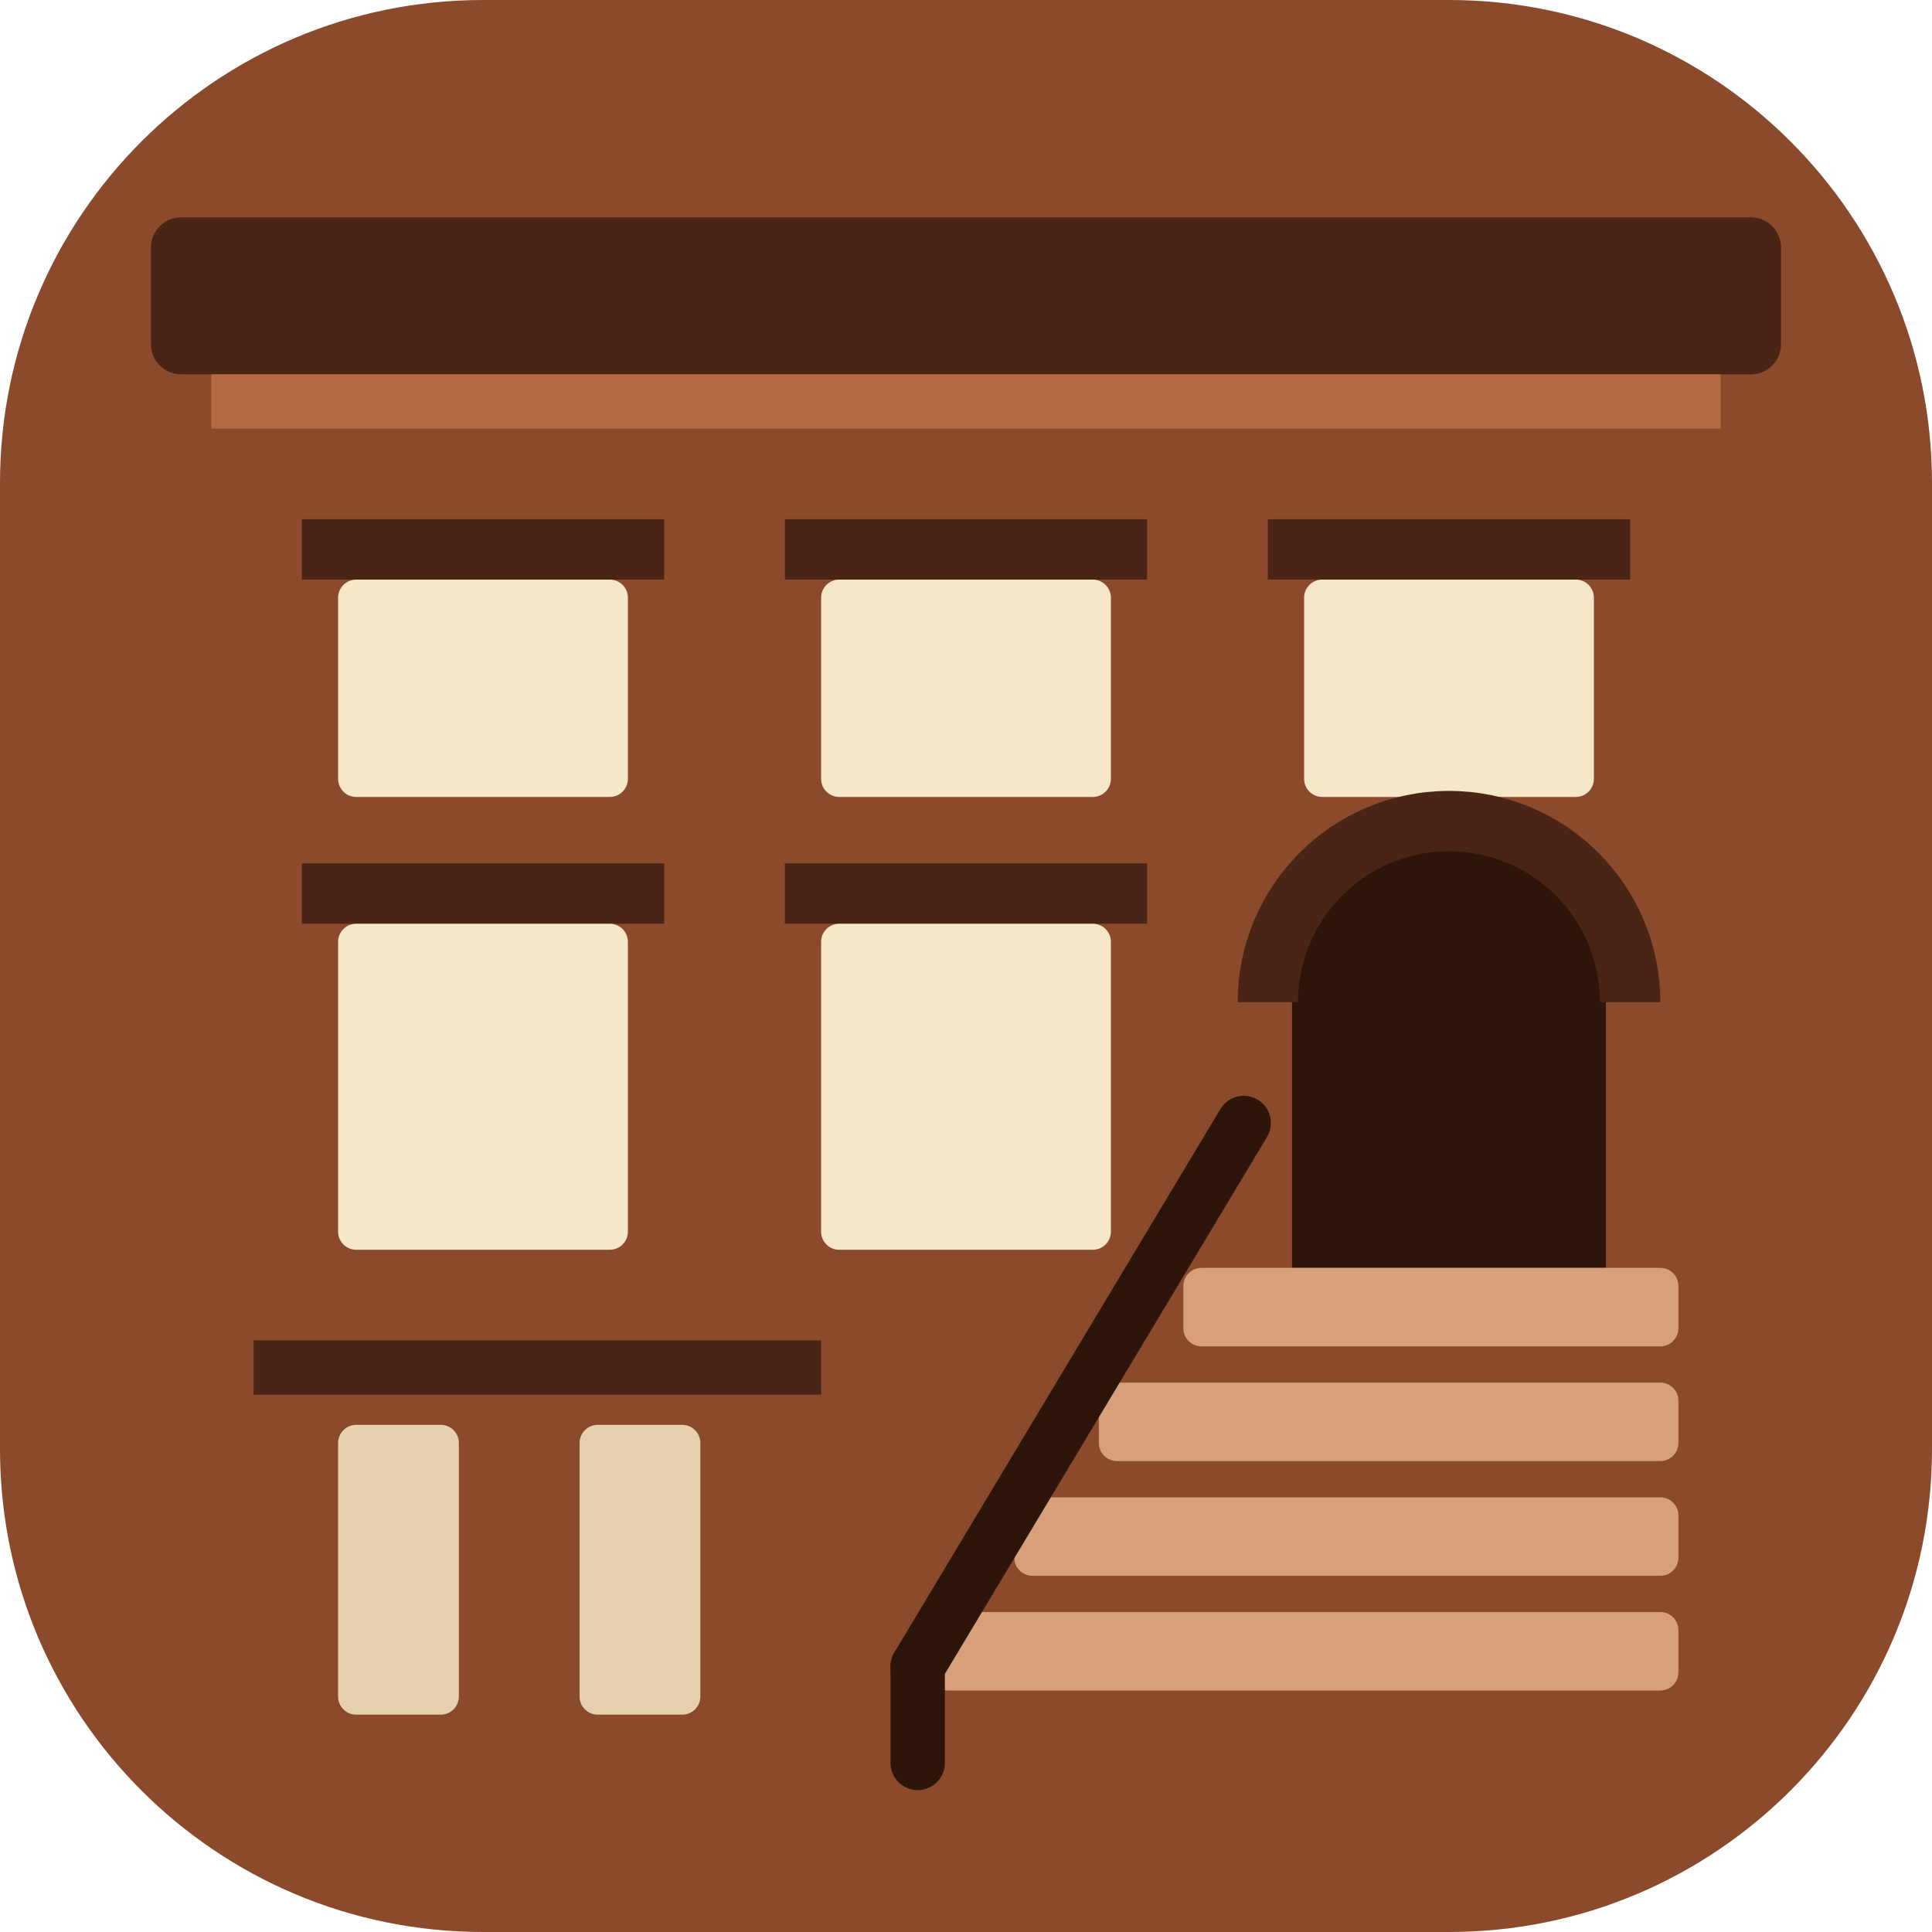
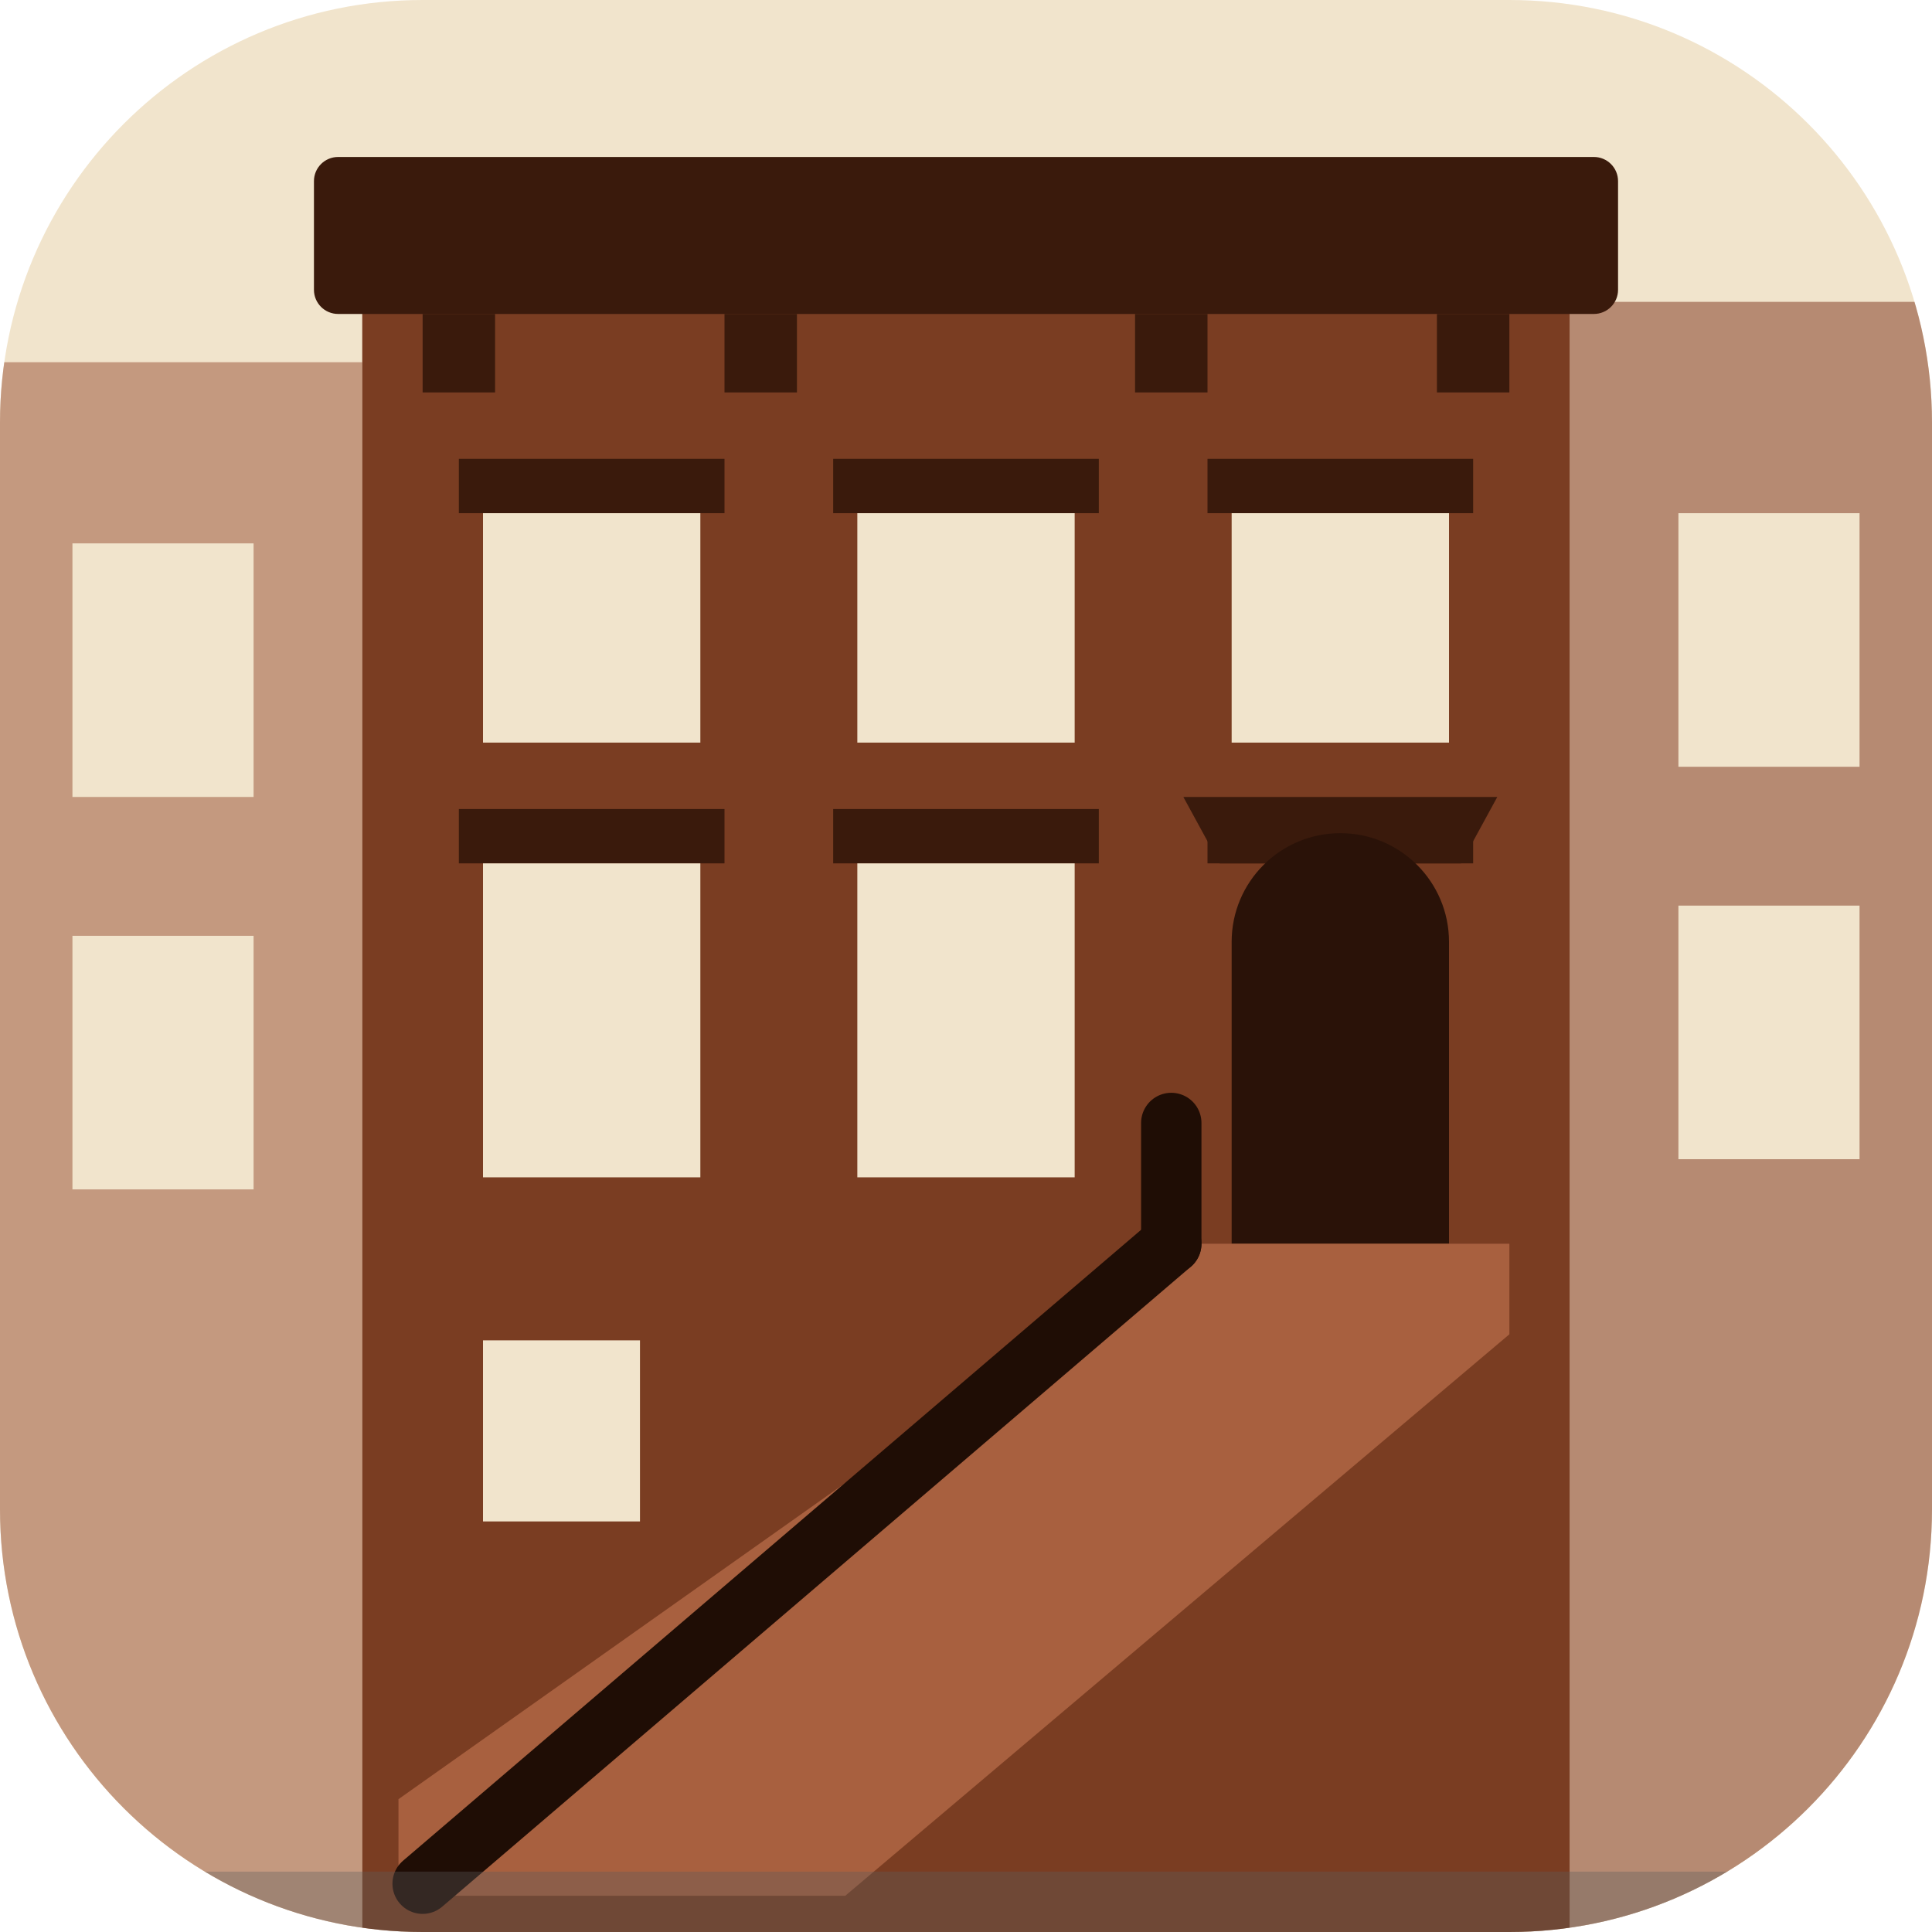
<svg xmlns="http://www.w3.org/2000/svg" viewBox="0 0 32 32">
-   <rect width="32" height="32" rx="8" fill="#8b4a2b" />
-   <rect x="2.5" y="3.6" width="27" height="2.6" rx="0.5" fill="#4a2414" />
-   <rect x="3.5" y="6.2" width="25" height="0.9" fill="#b36a43" />
-   <g fill="#4a2414">
-     <rect x="5" y="8.6" width="6" height="1" />
-     <rect x="13" y="8.6" width="6" height="1" />
-     <rect x="21" y="8.6" width="6" height="1" />
-     <rect x="5" y="14.3" width="6" height="1" />
-     <rect x="13" y="14.3" width="6" height="1" />
+   <defs>
+     <clipPath id="r">
+       <rect width="32" height="32" rx="7" />
+     </clipPath>
+   </defs>
+   <g clip-path="url(#r)">
+     <rect width="32" height="32" fill="#f1e4cc" />
+     <rect x="0" y="6" width="6" height="26" fill="#c4997f" />
+     <rect x="26" y="5" width="6" height="27" fill="#b68a72" />
+     <rect x="1.2" y="9" width="3" height="4.2" fill="#f1e4cc" />
+     <rect x="1.2" y="15.5" width="3" height="4.2" fill="#f1e4cc" />
+     <rect x="27.8" y="8.5" width="3" height="4.2" fill="#f1e4cc" />
+     <rect x="27.8" y="15" width="3" height="4.2" fill="#f1e4cc" />
+     <rect x="6" y="4.2" width="20" height="27.8" fill="#7a3d22" />
+     <rect x="5.2" y="2.6" width="21.6" height="2.6" rx="0.4" fill="#3a1a0c" />
+     <g fill="#3a1a0c">
+       <rect x="7" y="5.2" width="1.2" height="1.3" />
+       <rect x="12" y="5.2" width="1.2" height="1.3" />
+       <rect x="18.8" y="5.2" width="1.2" height="1.3" />
+       <rect x="23.8" y="5.2" width="1.2" height="1.3" />
+     </g>
+     <g fill="#3a1a0c">
+       <rect x="7.6" y="7.6" width="4.4" height="0.9" />
+       <rect x="13.8" y="7.6" width="4.4" height="0.9" />
+       <rect x="20" y="7.6" width="4.4" height="0.9" />
+       <rect x="7.6" y="13.4" width="4.4" height="0.9" />
+       <rect x="13.8" y="13.4" width="4.4" height="0.9" />
+       <rect x="20" y="13.4" width="4.4" height="0.9" />
+     </g>
+     <g fill="#f1e4cc">
+       <rect x="8" y="8.5" width="3.6" height="3.8" />
+       <rect x="14.2" y="8.5" width="3.6" height="3.8" />
+       <rect x="20.4" y="8.5" width="3.6" height="3.8" />
+       <rect x="8" y="14.3" width="3.6" height="5.2" />
+       <rect x="14.2" y="14.3" width="3.6" height="5.2" />
+     </g>
+     <path d="M19.6 13.2h5.2l-0.6 1.1h-4z" fill="#3a1a0c" />
+     <path d="M20.4 20.6v-5a1.8 1.8 0 0 1 3.6 0v5z" fill="#2a1208" />
+     <path d="M19.6 20.6h5.4v1.5L14 31.4H6.6v-1.6z" fill="#a8603f" />
+     <path d="M19.4 20.6 7 31.2" stroke="#1f0d05" stroke-width="1" stroke-linecap="round" />
+     <path d="M19.4 20.6v-2" stroke="#1f0d05" stroke-width="1" stroke-linecap="round" />
+     <g fill="#f1e4cc">
+       <rect x="8" y="22.2" width="2.6" height="3" />
+     </g>
+     <rect x="0" y="31" width="32" height="1" fill="#5c5c5c" opacity="0.35" />
  </g>
-   <g fill="#f6e7c8">
-     <rect x="5.6" y="9.6" width="4.8" height="3.6" rx="0.3" />
-     <rect x="13.6" y="9.6" width="4.8" height="3.6" rx="0.3" />
-     <rect x="21.6" y="9.6" width="4.8" height="3.6" rx="0.3" />
-     <rect x="5.6" y="15.3" width="4.8" height="5.4" rx="0.3" />
-     <rect x="13.6" y="15.3" width="4.8" height="5.4" rx="0.3" />
-   </g>
-   <path d="M21.4 21V16.6a2.6 2.6 0 0 1 5.2 0V21Z" fill="#2e150a" />
-   <path d="M21 16.6a3 3 0 0 1 6 0" stroke="#4a2414" stroke-width="1" fill="none" />
-   <g fill="#d8a07a">
-     <rect x="19.6" y="21" width="8.2" height="1.3" rx="0.3" />
-     <rect x="18.2" y="22.9" width="9.6" height="1.3" rx="0.3" />
-     <rect x="16.8" y="24.8" width="11" height="1.3" rx="0.3" />
-     <rect x="15.4" y="26.7" width="12.4" height="1.3" rx="0.3" />
-   </g>
-   <path d="M20.6 18.6 15.2 27.6" stroke="#2e150a" stroke-width="0.9" stroke-linecap="round" />
-   <path d="M15.2 27.6v1.6" stroke="#2e150a" stroke-width="0.9" stroke-linecap="round" />
-   <rect x="4.2" y="22.2" width="9.4" height="0.9" fill="#4a2414" />
-   <rect x="5.6" y="23.6" width="2" height="4.8" rx="0.3" fill="#f6e7c8" opacity="0.85" />
-   <rect x="9.6" y="23.6" width="2" height="4.8" rx="0.3" fill="#f6e7c8" opacity="0.85" />
</svg>
